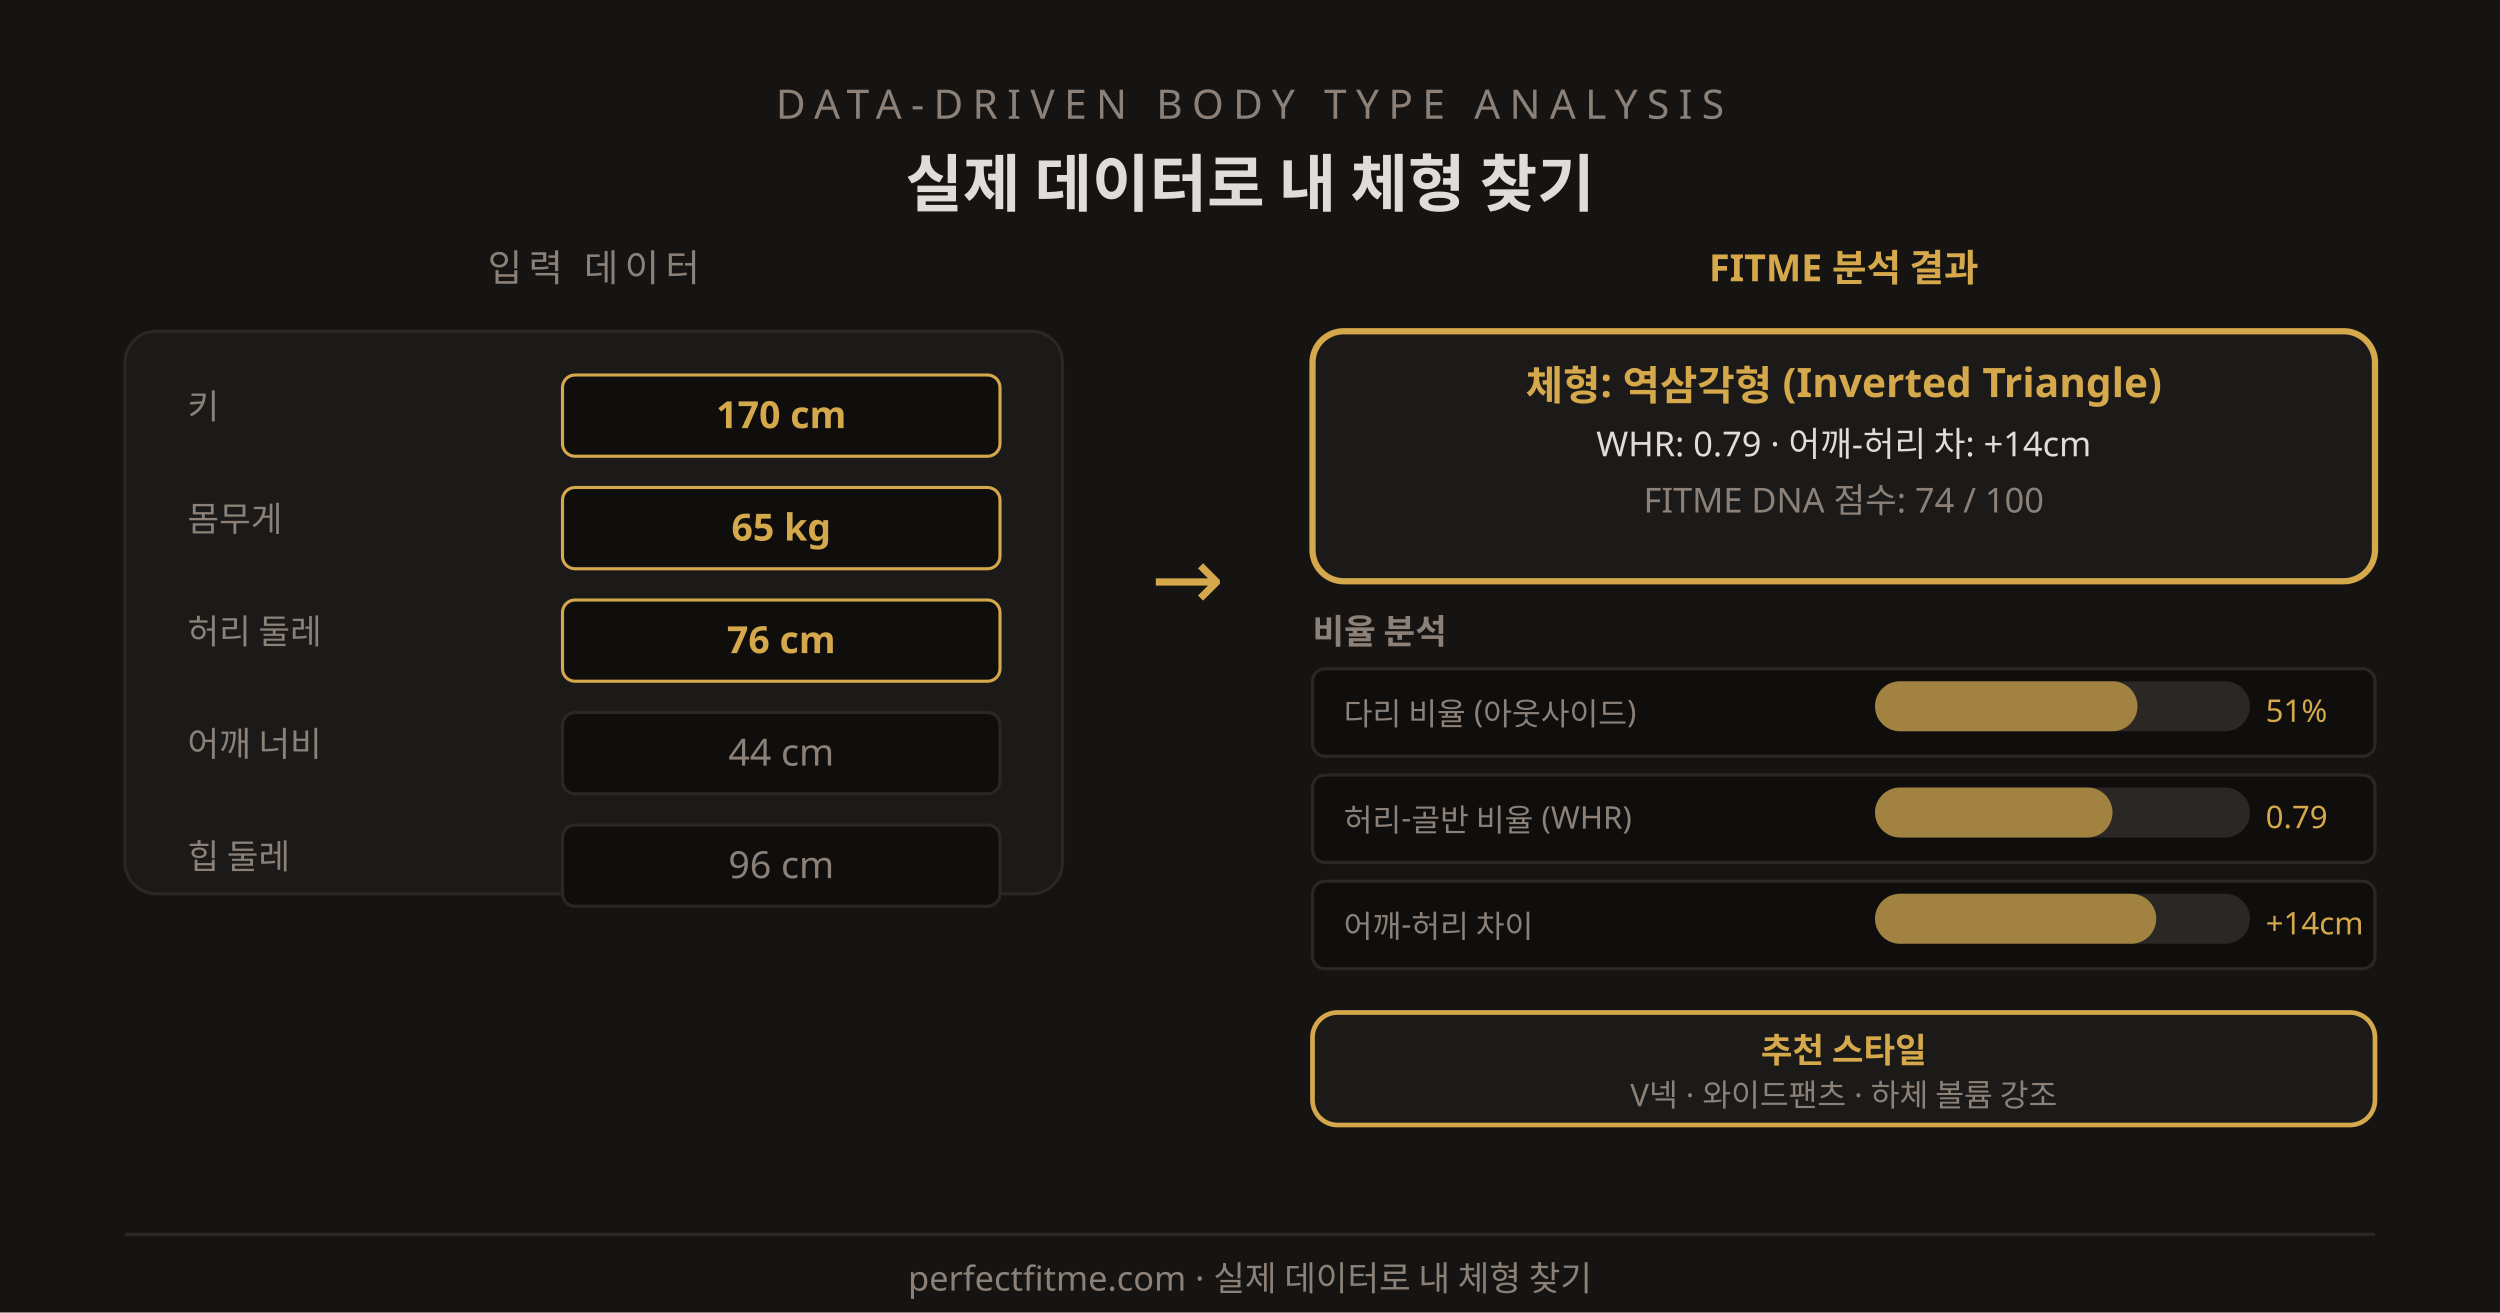
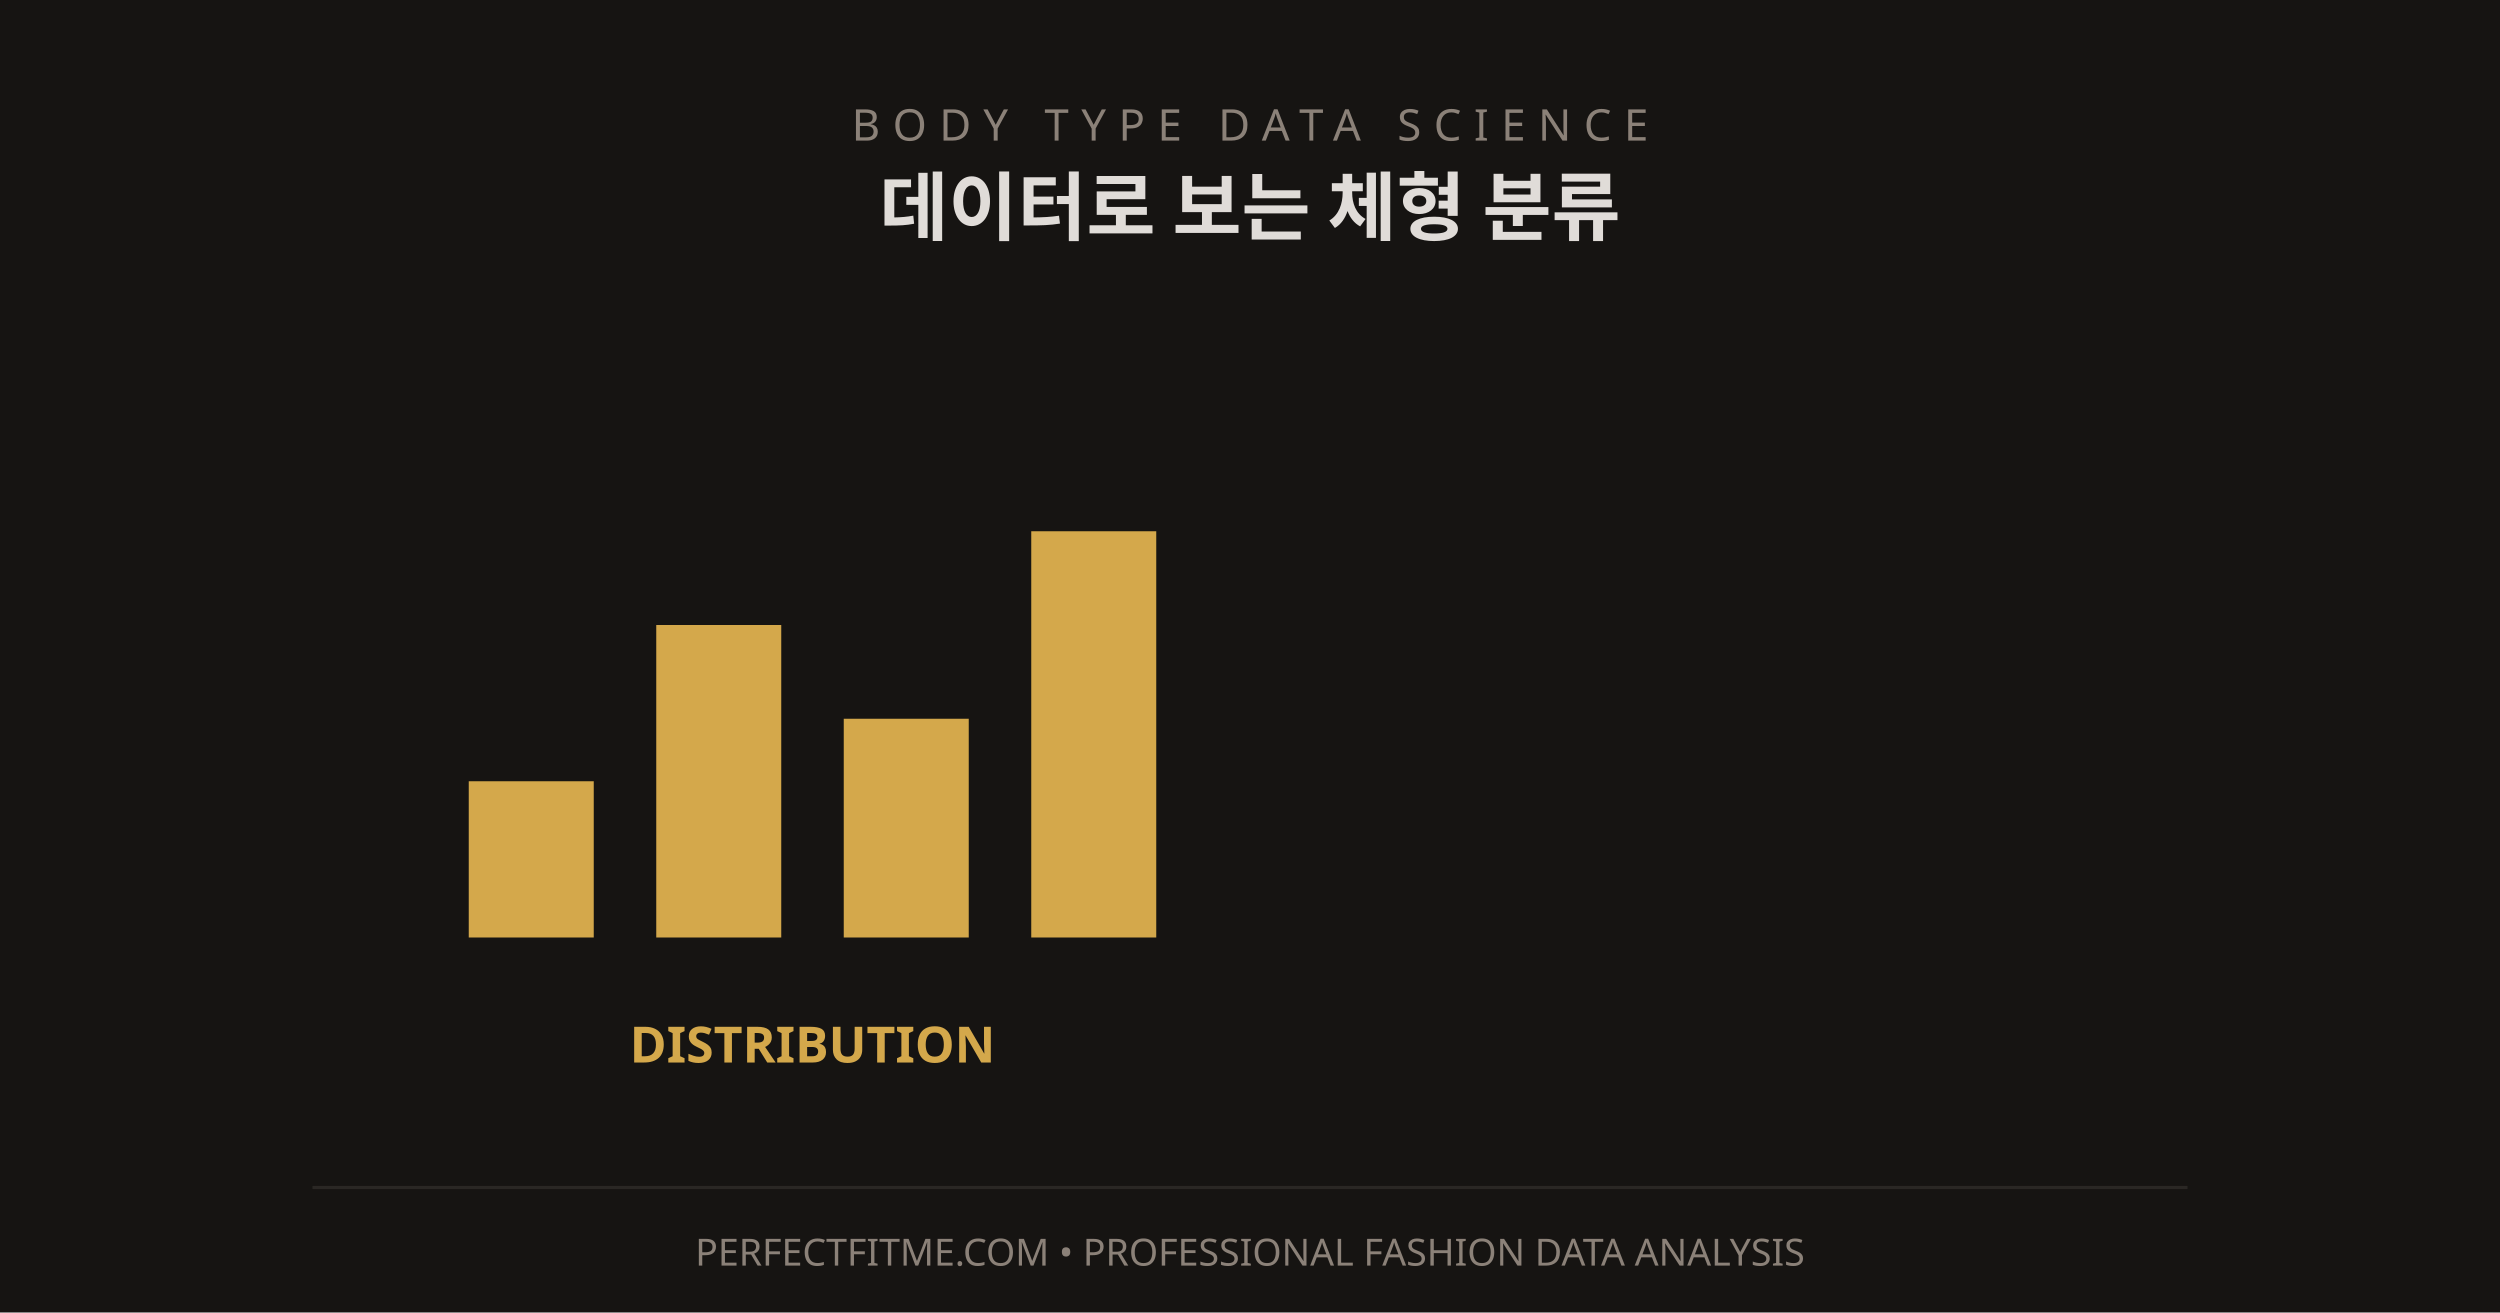
<svg xmlns="http://www.w3.org/2000/svg" viewBox="0 0 800 420" width="800" height="420">
+   <defs>
+     <filter id="glow" x="-20%" y="-20%" width="140%" height="140%">
+       <feGaussianBlur stdDeviation="3" result="blur" />
+       <feComposite in="SourceGraphic" in2="blur" operator="over" />
+     </filter>
+     <linearGradient id="accentGradient" x1="0%" y1="0%" x2="100%" y2="100%">
+       <stop offset="0%" style="stop-color:#d4a84b;stop-opacity:1" />
+       <stop offset="100%" style="stop-color:#b08d3d;stop-opacity:1" />
+     </linearGradient>
+     <style>
+       .title { font-family: 'DM Sans', sans-serif; font-size: 24px; font-weight: 700; fill: #e0dcd8; }
+       .subtitle { font-family: 'DM Sans', sans-serif; font-size: 14px; fill: #8b8178; letter-spacing: 4px; }
+       .label { font-family: 'DM Sans', sans-serif; font-size: 12px; fill: #8b8178; }
+       .accent-text { font-family: 'DM Sans', sans-serif; font-size: 16px; font-weight: 700; fill: #d4a84b; }
+       .line { stroke: #2a2724; stroke-width: 1; }
+       .accent-line { stroke: #d4a84b; stroke-width: 2; fill: none; filter: url(#glow); }
+       .dashed { stroke-dasharray: 4, 3; }
+     </style>
+   </defs>
  <rect width="800" height="420" fill="#161412" />
-   <text x="400" y="38" text-anchor="middle" font-family="'DM Sans',sans-serif" font-size="13" fill="#8b8178" letter-spacing="3">DATA-DRIVEN BODY TYPE ANALYSIS</text>
-   <text x="400" y="66" text-anchor="middle" font-family="'DM Sans',sans-serif" font-size="20" font-weight="700" fill="#e0dcd8">실제 데이터로 내 체형 찾기</text>
-   <g transform="translate(40,90)">
-     <text x="150" y="0" text-anchor="middle" font-family="'DM Sans',sans-serif" font-size="12" fill="#8b8178" letter-spacing="2">입력 데이터</text>
-     <rect x="0" y="16" width="300" height="180" rx="10" fill="#1c1a18" stroke="#2a2724" />
-     <text x="20" y="44" font-family="'DM Sans',sans-serif" font-size="11" fill="#8b8178">키</text>
-     <rect x="140" y="30" width="140" height="26" rx="4" fill="#0f0e0d" stroke="#d4a84b" />
-     <text x="210" y="47" text-anchor="middle" font-family="'DM Sans',sans-serif" font-size="12" fill="#d4a84b" font-weight="700">170 cm</text>
-     <text x="20" y="80" font-family="'DM Sans',sans-serif" font-size="11" fill="#8b8178">몸무게</text>
-     <rect x="140" y="66" width="140" height="26" rx="4" fill="#0f0e0d" stroke="#d4a84b" />
-     <text x="210" y="83" text-anchor="middle" font-family="'DM Sans',sans-serif" font-size="12" fill="#d4a84b" font-weight="700">65 kg</text>
-     <text x="20" y="116" font-family="'DM Sans',sans-serif" font-size="11" fill="#8b8178">허리 둘레</text>
-     <rect x="140" y="102" width="140" height="26" rx="4" fill="#0f0e0d" stroke="#d4a84b" />
-     <text x="210" y="119" text-anchor="middle" font-family="'DM Sans',sans-serif" font-size="12" fill="#d4a84b" font-weight="700">76 cm</text>
-     <text x="20" y="152" font-family="'DM Sans',sans-serif" font-size="11" fill="#8b8178">어깨 너비</text>
-     <rect x="140" y="138" width="140" height="26" rx="4" fill="#0f0e0d" stroke="#2a2724" />
-     <text x="210" y="155" text-anchor="middle" font-family="'DM Sans',sans-serif" font-size="12" fill="#8b8178">44 cm</text>
-     <text x="20" y="188" font-family="'DM Sans',sans-serif" font-size="11" fill="#8b8178">힙 둘레</text>
-     <rect x="140" y="174" width="140" height="26" rx="4" fill="#0f0e0d" stroke="#2a2724" />
-     <text x="210" y="191" text-anchor="middle" font-family="'DM Sans',sans-serif" font-size="12" fill="#8b8178">96 cm</text>
+   <text x="400" y="45" text-anchor="middle" class="subtitle">BODY TYPE DATA SCIENCE</text>
+   <text x="400" y="75" text-anchor="middle" class="title">데이터로 보는 체형 분류</text>
+   <g transform="translate(150,150)">
+     <rect x="0" y="100" width="40" height="50" fill="#d4a84b" />
+     <rect x="60" y="50" width="40" height="100" fill="#d4a84b" />
+     <rect x="120" y="80" width="40" height="70" fill="#d4a84b" />
+     <rect x="180" y="20" width="40" height="130" fill="#d4a84b" />
+     <text x="110" y="190" text-anchor="middle" class="accent-text">DISTRIBUTION</text>
  </g>
-   <text x="380" y="195" text-anchor="middle" font-family="'DM Sans',sans-serif" font-size="28" fill="#d4a84b">→</text>
-   <g transform="translate(420,90)">
-     <text x="170" y="0" text-anchor="middle" font-family="'DM Sans',sans-serif" font-size="12" fill="#d4a84b" font-weight="700">FITME 분석 결과</text>
-     <rect x="0" y="16" width="340" height="80" rx="10" fill="#1c1a18" stroke="#d4a84b" stroke-width="2" />
-     <text x="170" y="38" text-anchor="middle" font-family="'DM Sans',sans-serif" font-size="13" fill="#d4a84b" font-weight="700">체형: 역삼각형 (Inverted Triangle)</text>
-     <text x="170" y="56" text-anchor="middle" font-family="'DM Sans',sans-serif" font-size="11" fill="#e0dcd8">WHR: 0.79 · 어깨-허리 차: +14cm</text>
-     <text x="170" y="74" text-anchor="middle" font-family="'DM Sans',sans-serif" font-size="11" fill="#8b8178">FITME DNA 점수: 74 / 100</text>
-     <text x="0" y="116" font-family="'DM Sans',sans-serif" font-size="11" fill="#8b8178" font-weight="700">비율 분석</text>
-     <rect x="0" y="124" width="340" height="28" rx="4" fill="#0f0e0d" stroke="#2a2724" />
-     <text x="10" y="142" font-family="'DM Sans',sans-serif" font-size="10" fill="#8b8178">다리 비율 (아웃사이드)</text>
-     <rect x="180" y="128" width="120" height="16" rx="8" fill="#2a2724" />
-     <rect x="180" y="128" width="84" height="16" rx="8" fill="#d4a84b" opacity="0.7" />
-     <text x="305" y="141" font-family="'DM Sans',sans-serif" font-size="10" fill="#d4a84b">51%</text>
-     <rect x="0" y="158" width="340" height="28" rx="4" fill="#0f0e0d" stroke="#2a2724" />
-     <text x="10" y="176" font-family="'DM Sans',sans-serif" font-size="10" fill="#8b8178">허리-골반 비율 (WHR)</text>
-     <rect x="180" y="162" width="120" height="16" rx="8" fill="#2a2724" />
-     <rect x="180" y="162" width="76" height="16" rx="8" fill="#d4a84b" opacity="0.7" />
-     <text x="305" y="175" font-family="'DM Sans',sans-serif" font-size="10" fill="#d4a84b">0.79</text>
-     <rect x="0" y="192" width="340" height="28" rx="4" fill="#0f0e0d" stroke="#2a2724" />
-     <text x="10" y="210" font-family="'DM Sans',sans-serif" font-size="10" fill="#8b8178">어깨-허리 차이</text>
-     <rect x="180" y="196" width="120" height="16" rx="8" fill="#2a2724" />
-     <rect x="180" y="196" width="90" height="16" rx="8" fill="#d4a84b" opacity="0.7" />
-     <text x="305" y="209" font-family="'DM Sans',sans-serif" font-size="10" fill="#d4a84b">+14cm</text>
-     <rect x="0" y="234" width="340" height="36" rx="8" fill="#1c1a18" stroke="#d4a84b" stroke-width="1.5" />
-     <text x="170" y="250" text-anchor="middle" font-family="'DM Sans',sans-serif" font-size="11" fill="#d4a84b" font-weight="700">추천 스타일</text>
-     <text x="170" y="264" text-anchor="middle" font-family="'DM Sans',sans-serif" font-size="10" fill="#8b8178">V넥 · 와이드팬츠 · 하체 볼륨 강조</text>
-   </g>
-   <line x1="40" y1="395" x2="760" y2="395" stroke="#2a2724" stroke-width="1" />
-   <text x="400" y="413" text-anchor="middle" font-family="'DM Sans',sans-serif" font-size="11" fill="#8b8178">perfectfitme.com · 실제 데이터로 내 체형 찾기</text>
+   <line x1="100" y1="380" x2="700" y2="380" class="line" />
+   <text x="400" y="405" text-anchor="middle" class="label">PERFECTFITME.COM • PROFESSIONAL FASHION DATA ANALYSIS</text>
</svg>
